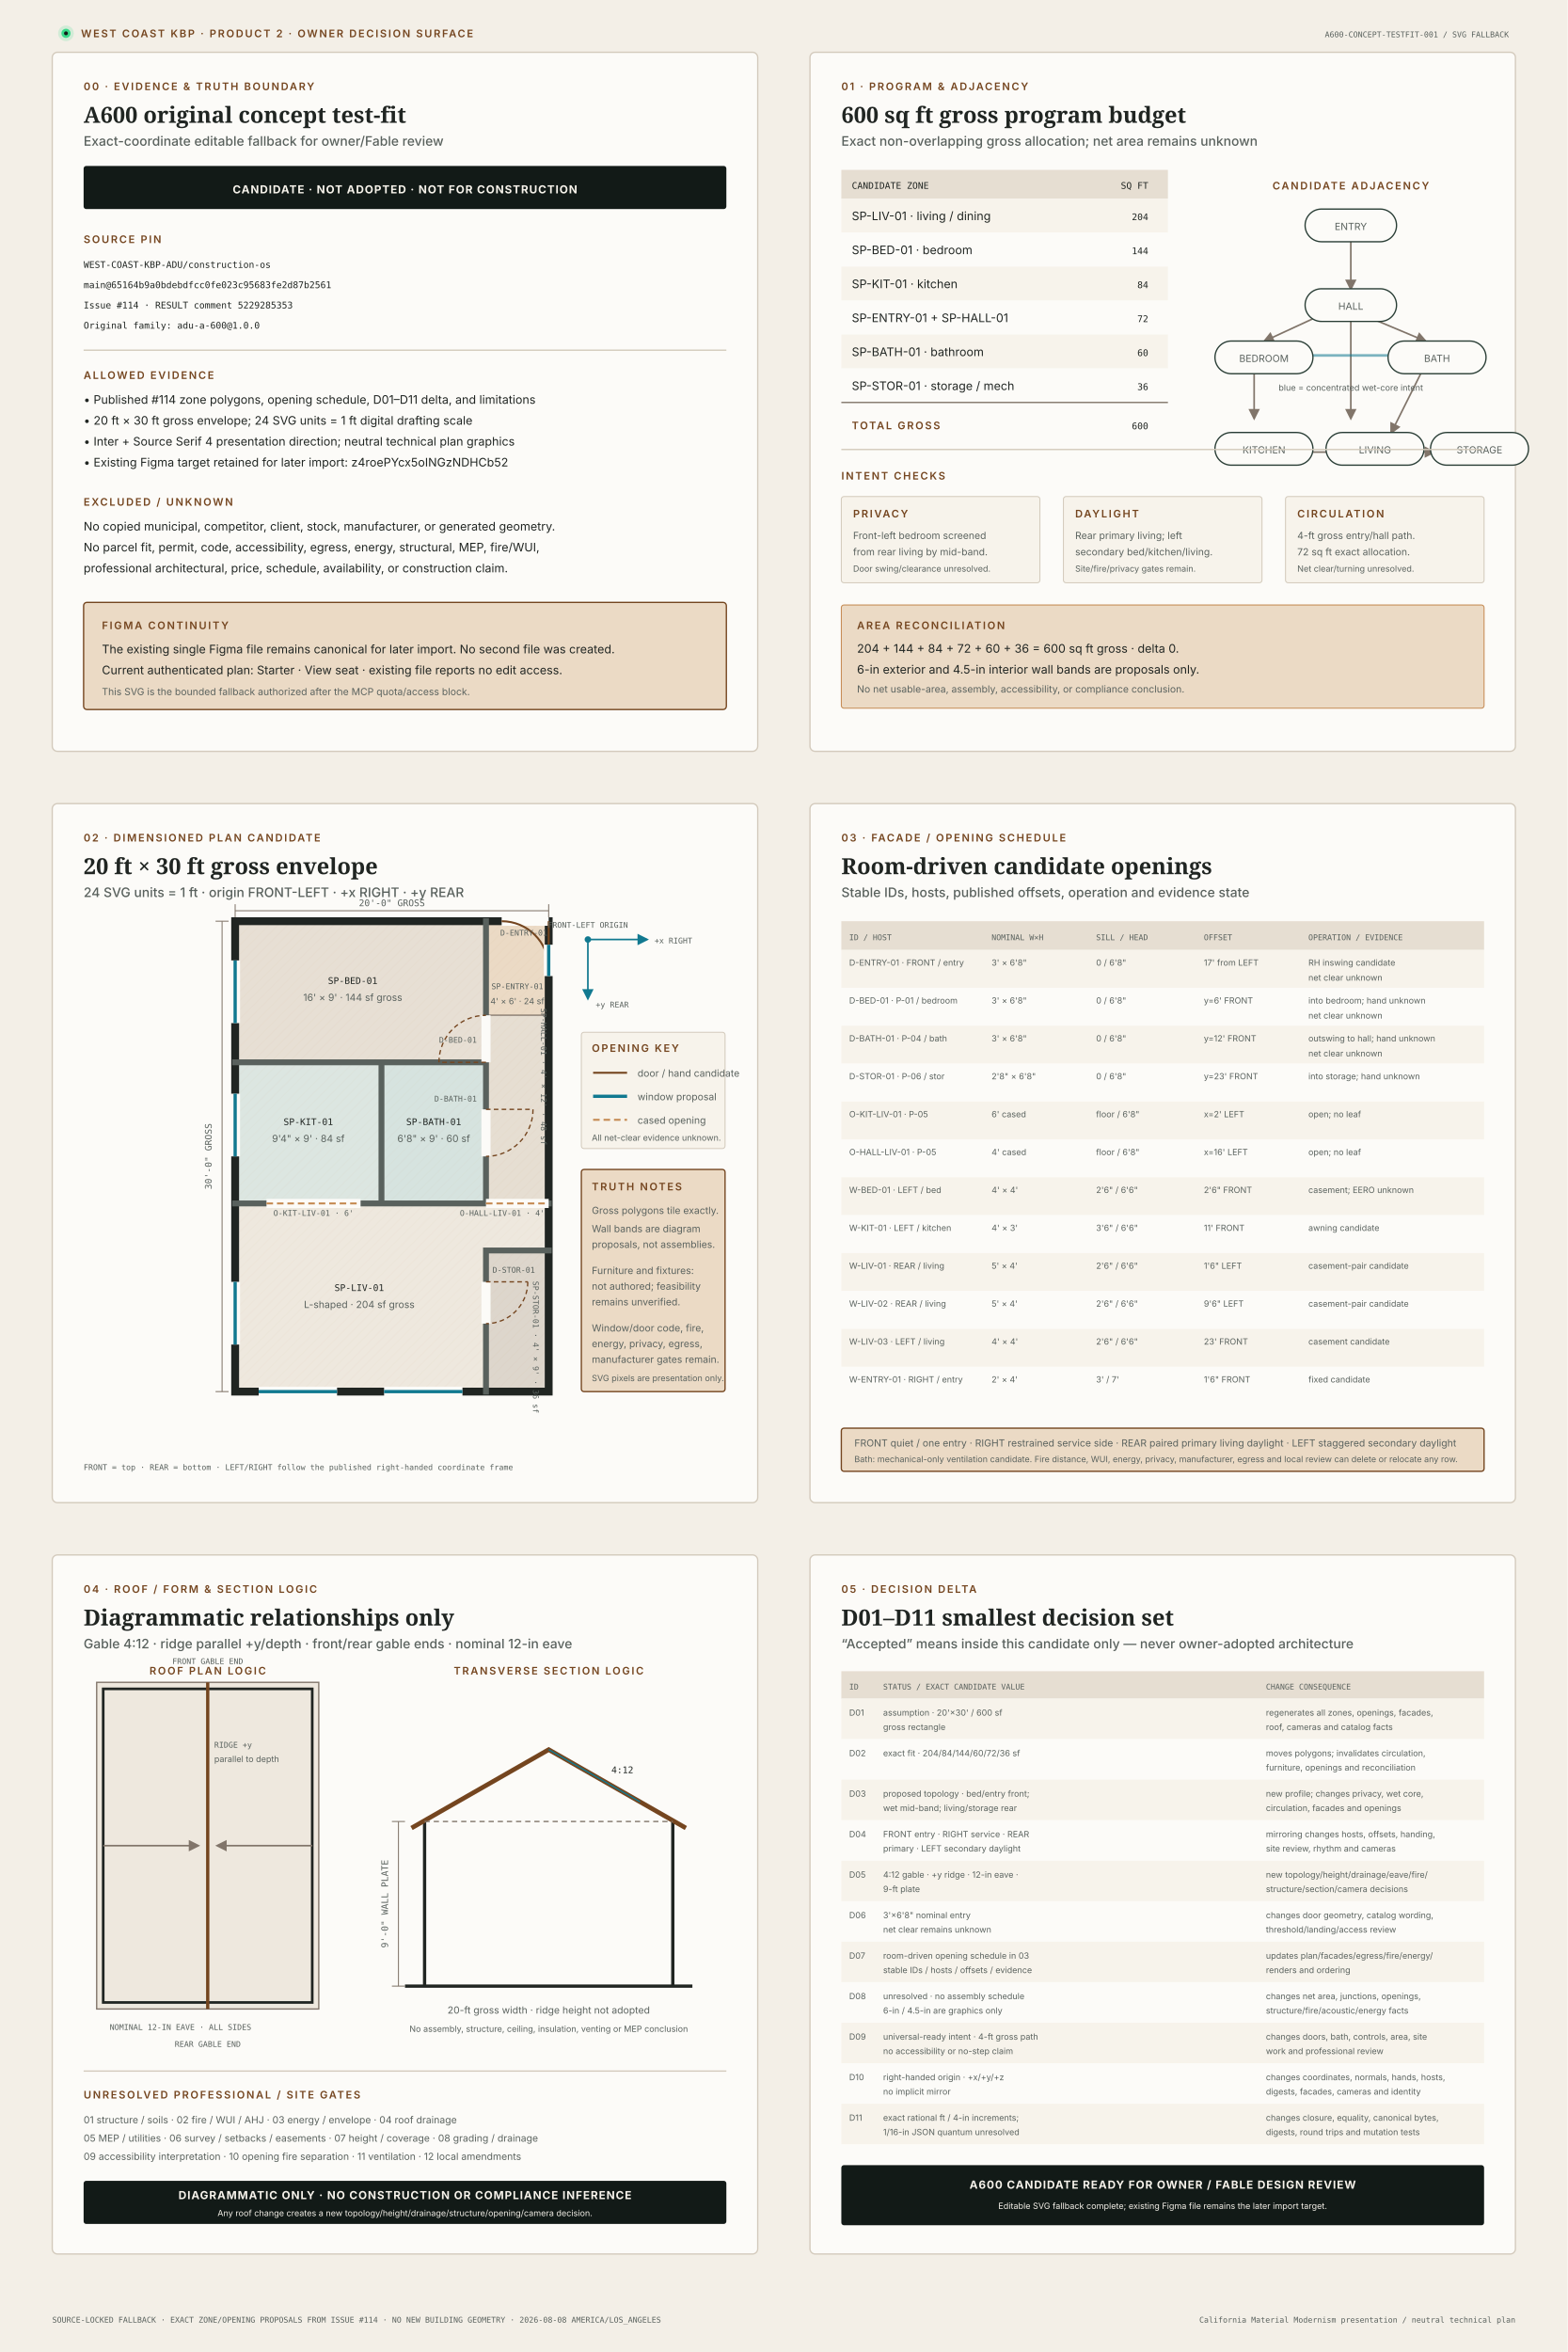
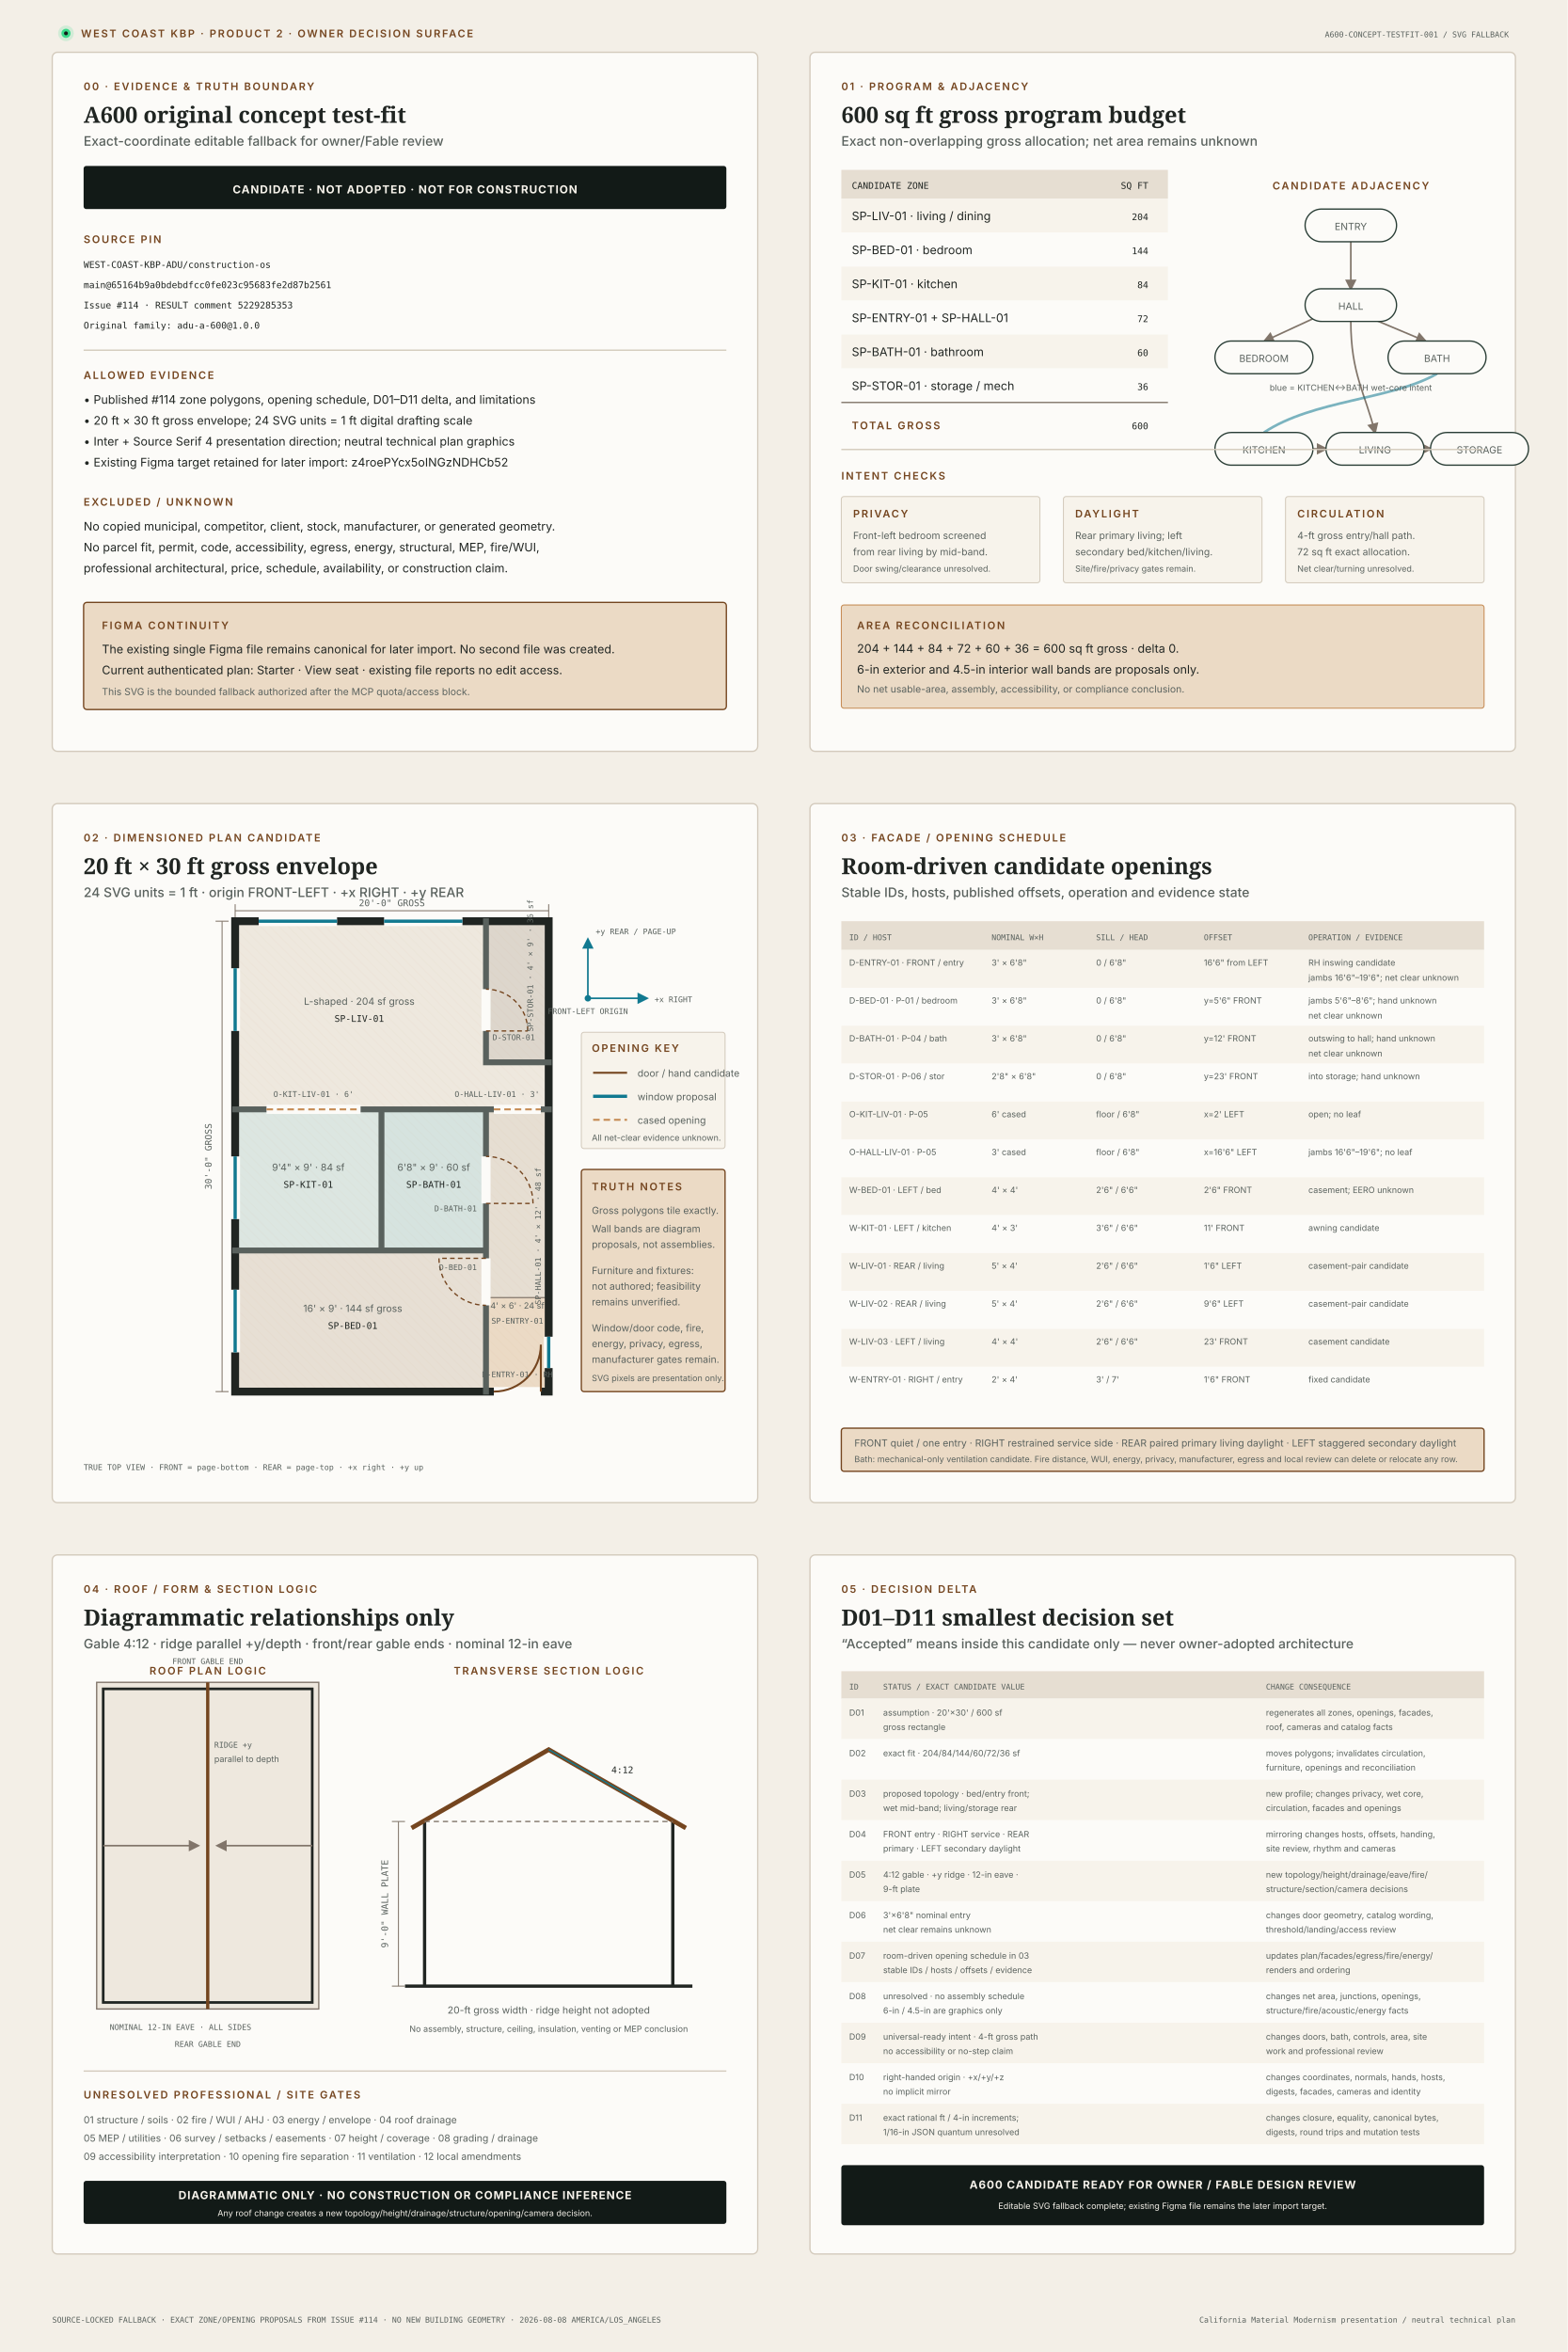
<svg xmlns="http://www.w3.org/2000/svg" width="2400" height="3600" viewBox="0 0 2400 3600" role="img" aria-labelledby="artifact-title artifact-desc">
  <defs>
    <style>
      .canvas { fill:#F3EFE7; }
      .panel { fill:#FCFBF8; stroke:#D3CABC; stroke-width:2; }
      .eyebrow { font:600 16px Inter,Arial,sans-serif; letter-spacing:2.4px; fill:#74451F; }
      .title { font:600 34px "Source Serif 4",Georgia,serif; fill:#202522; }
      .subtitle { font:500 20px Inter,Arial,sans-serif; fill:#59615D; }
      .body { font:400 18px Inter,Arial,sans-serif; fill:#202522; }
      .small { font:400 15px Inter,Arial,sans-serif; fill:#59615D; }
      .tiny { font:400 13px Inter,Arial,sans-serif; fill:#59615D; }
      .mono { font:500 14px "Roboto Mono",ui-monospace,monospace; fill:#202522; }
      .mono-small { font:500 12px "Roboto Mono",ui-monospace,monospace; fill:#59615D; }
      .inverse { fill:#F7F3EB; }
      .rule { stroke:#D3CABC; stroke-width:2; }
      .rule-strong { stroke:#81756A; stroke-width:2; }
      .bronze { fill:#C58A52; }
      .forest { fill:#2A3E36; }
      .forest-deep { fill:#121A17; }
      .signal { fill:#39D98A; }
      .truth { fill:#121A17; }
      .truth-text { font:700 17px Inter,Arial,sans-serif; letter-spacing:1.3px; fill:#F7F3EB; }
      .tag { fill:#EBDAC5; stroke:#C58A52; stroke-width:1.5; }
      .tag-text { font:600 14px Inter,Arial,sans-serif; fill:#74451F; }
      .table-head { fill:#E6DED2; }
      .table-alt { fill:#F7F3EB; }
      .zone-bed { fill:#E7DFD4; }
      .zone-entry { fill:#EBDAC5; }
      .zone-hall { fill:#E6DED2; }
      .zone-kit { fill:#DCE6E1; }
      .zone-bath { fill:#D6E3DF; }
      .zone-liv { fill:#EEE8DE; }
      .zone-stor { fill:#DDD6CC; }
      .zone-line { stroke:#81756A; stroke-width:1.5; }
      .wall-ext { fill:none; stroke:#202522; stroke-width:12; stroke-linejoin:miter; }
      .wall-int { fill:none; stroke:#59615D; stroke-width:9; stroke-linecap:square; }
      .opening-cut { stroke:#FCFBF8; stroke-width:14; }
      .door { stroke:#74451F; stroke-width:3; fill:none; }
      .door-unknown { stroke:#74451F; stroke-width:2; stroke-dasharray:7 5; fill:none; }
      .window-cut { stroke:#FCFBF8; stroke-width:15; }
      .window { stroke:#117990; stroke-width:5; }
      .dim { stroke:#81756A; stroke-width:1.5; fill:none; }
      .dim-text { font:500 14px "Roboto Mono",ui-monospace,monospace; fill:#59615D; }
      .axis { stroke:#117990; stroke-width:2.5; marker-end:url(#arrow-cyan); }
      .graph-node { fill:#FCFBF8; stroke:#2A3E36; stroke-width:2; }
      .graph-edge { stroke:#81756A; stroke-width:2.5; fill:none; marker-end:url(#arrow); }
      .graph-wet { stroke:#117990; stroke-width:4; fill:none; }
      .note-box { fill:#F7F3EB; stroke:#D3CABC; stroke-width:1.5; }
      .warning-box { fill:#EBDAC5; stroke:#74451F; stroke-width:2; }
    </style>
    <marker id="arrow" viewBox="0 0 10 10" refX="8" refY="5" markerWidth="7" markerHeight="7" orient="auto-start-reverse">
      <path d="M 0 0 L 10 5 L 0 10 z" fill="#81756A" />
    </marker>
    <marker id="arrow-cyan" viewBox="0 0 10 10" refX="8" refY="5" markerWidth="7" markerHeight="7" orient="auto-start-reverse">
      <path d="M 0 0 L 10 5 L 0 10 z" fill="#117990" />
    </marker>
    <pattern id="candidate-hatch" width="10" height="10" patternUnits="userSpaceOnUse" patternTransform="rotate(45)">
      <line x1="0" y1="0" x2="0" y2="10" stroke="#C58A52" stroke-width="2" opacity="0.18" />
    </pattern>
  </defs>
  <rect class="canvas" width="2400" height="3600" />
  <g id="brand-signal" transform="translate(88 38)">
    <circle cx="13" cy="13" r="12" fill="#39D98A" opacity="0.18" />
    <circle cx="13" cy="13" r="7" class="signal" />
    <circle cx="13" cy="13" r="3" fill="#121A17" />
  </g>
  <text x="124" y="57" class="eyebrow">WEST COAST KBP · PRODUCT 2 · OWNER DECISION SURFACE</text>
  <text x="2310" y="57" text-anchor="end" class="mono-small">A600-CONCEPT-TESTFIT-001 / SVG FALLBACK</text>
  <g id="frame-00-evidence" transform="translate(80 80)" data-frame="00 — Evidence &amp; truth boundary">
    <rect class="panel" width="1080" height="1070" rx="8" />
    <text x="48" y="58" class="eyebrow">00 · EVIDENCE &amp; TRUTH BOUNDARY</text>
    <text x="48" y="108" class="title">A600 original concept test-fit</text>
    <text x="48" y="143" class="subtitle">Exact-coordinate editable fallback for owner/Fable review</text>
    <rect x="48" y="174" width="984" height="66" rx="4" class="truth" />
    <text x="540" y="216" text-anchor="middle" class="truth-text">CANDIDATE · NOT ADOPTED · NOT FOR CONSTRUCTION</text>
    <text x="48" y="292" class="eyebrow">SOURCE PIN</text>
    <text x="48" y="330" class="mono">WEST-COAST-KBP-ADU/construction-os</text>
    <text x="48" y="361" class="mono">main@65164b9a0bdebdfcc0fe023c95683fe2d87b2561</text>
    <text x="48" y="392" class="mono">Issue #114 · RESULT comment 5229285353</text>
    <text x="48" y="423" class="mono">Original family: adu-a-600@1.0.0</text>
    <line x1="48" y1="456" x2="1032" y2="456" class="rule" />
    <text x="48" y="500" class="eyebrow">ALLOWED EVIDENCE</text>
    <text x="48" y="538" class="body">• Published #114 zone polygons, opening schedule, D01–D11 delta, and limitations</text>
    <text x="48" y="570" class="body">• 20 ft × 30 ft gross envelope; 24 SVG units = 1 ft digital drafting scale</text>
    <text x="48" y="602" class="body">• Inter + Source Serif 4 presentation direction; neutral technical plan graphics</text>
    <text x="48" y="634" class="body">• Existing Figma target retained for later import: z4roePYcx5oINGzNDHCb52</text>
    <text x="48" y="694" class="eyebrow">EXCLUDED / UNKNOWN</text>
    <text x="48" y="732" class="body">No copied municipal, competitor, client, stock, manufacturer, or generated geometry.</text>
    <text x="48" y="764" class="body">No parcel fit, permit, code, accessibility, egress, energy, structural, MEP, fire/WUI,</text>
    <text x="48" y="796" class="body">professional architectural, price, schedule, availability, or construction claim.</text>
    <rect x="48" y="842" width="984" height="164" rx="5" class="warning-box" />
    <text x="76" y="883" class="eyebrow">FIGMA CONTINUITY</text>
    <text x="76" y="920" class="body">The existing single Figma file remains canonical for later import. No second file was created.</text>
    <text x="76" y="952" class="body">Current authenticated plan: Starter · View seat · existing file reports no edit access.</text>
    <text x="76" y="984" class="small">This SVG is the bounded fallback authorized after the MCP quota/access block.</text>
  </g>
  <g id="frame-01-program" transform="translate(1240 80)" data-frame="01 — Program &amp; adjacency">
    <rect class="panel" width="1080" height="1070" rx="8" />
    <text x="48" y="58" class="eyebrow">01 · PROGRAM &amp; ADJACENCY</text>
    <text x="48" y="108" class="title">600 sq ft gross program budget</text>
    <text x="48" y="143" class="subtitle">Exact non-overlapping gross allocation; net area remains unknown</text>
    <g transform="translate(48 180)">
      <rect width="500" height="44" class="table-head" />
      <text x="16" y="29" class="mono">CANDIDATE ZONE</text>
      <text x="470" y="29" text-anchor="end" class="mono">SQ FT</text>
      <g transform="translate(0 44)">
        <rect width="500" height="52" class="table-alt" />
        <text x="16" y="33" class="body">SP-LIV-01 · living / dining</text>
        <text x="470" y="33" text-anchor="end" class="mono">204</text>
        <rect y="52" width="500" height="52" fill="#FCFBF8" />
        <text x="16" y="85" class="body">SP-BED-01 · bedroom</text>
        <text x="470" y="85" text-anchor="end" class="mono">144</text>
        <rect y="104" width="500" height="52" class="table-alt" />
        <text x="16" y="137" class="body">SP-KIT-01 · kitchen</text>
        <text x="470" y="137" text-anchor="end" class="mono">84</text>
        <rect y="156" width="500" height="52" fill="#FCFBF8" />
        <text x="16" y="189" class="body">SP-ENTRY-01 + SP-HALL-01</text>
        <text x="470" y="189" text-anchor="end" class="mono">72</text>
        <rect y="208" width="500" height="52" class="table-alt" />
        <text x="16" y="241" class="body">SP-BATH-01 · bathroom</text>
        <text x="470" y="241" text-anchor="end" class="mono">60</text>
        <rect y="260" width="500" height="52" fill="#FCFBF8" />
        <text x="16" y="293" class="body">SP-STOR-01 · storage / mech</text>
        <text x="470" y="293" text-anchor="end" class="mono">36</text>
        <line x1="0" y1="312" x2="500" y2="312" class="rule-strong" />
        <text x="16" y="353" class="eyebrow">TOTAL GROSS</text>
        <text x="470" y="353" text-anchor="end" class="mono">600</text>
      </g>
    </g>
-     <g id="adjacency-graph" transform="translate(600 192)" data-evidence="derived only from published candidate polygons and openings">
-       <path d="M228 98 L228 170" class="graph-edge" />
-       <path d="M200 202 L96 250" class="graph-edge" />
-       <path d="M242 208 L342 250" class="graph-edge" />
-       <path d="M80 286 L80 368" class="graph-edge" />
-       <path d="M228 214 L228 368" class="graph-edge" />
-       <path d="M342 286 L290 390" class="graph-edge" />
-       <path d="M110 420 L228 420" class="graph-edge" />
-       <path d="M272 420 L355 420" class="graph-edge" />
-       <path d="M112 272 L310 272" class="graph-wet" opacity="0.55" />
+     <g id="adjacency-graph" transform="translate(600 192)" data-evidence="derived only from published candidate openings">
+       <path id="edge-entry-hall" data-opening-derived-edge="ENTRY–HALL" d="M228 98 L228 170" class="graph-edge" />
+       <path id="edge-hall-bedroom" data-opening-derived-edge="HALL–BEDROOM" d="M200 202 L96 250" class="graph-edge" />
+       <path id="edge-hall-bath" data-opening-derived-edge="HALL–BATH" d="M242 208 L342 250" class="graph-edge" />
+       <path id="edge-hall-living" data-opening-derived-edge="HALL–LIVING" d="M228 220 C228 300 250 330 265 390" class="graph-edge" />
+       <path id="edge-kitchen-living" data-opening-derived-edge="KITCHEN–LIVING" d="M170 415 L190 415" class="graph-edge" />
+       <path id="edge-living-storage" data-opening-derived-edge="LIVING–STORAGE" d="M340 415 L350 415" class="graph-edge" />
+       <path data-intent-edge="KITCHEN↔BATH" d="M95 390 C170 340 290 340 360 300" class="graph-wet" opacity="0.55" />
      <rect x="158" y="48" width="140" height="50" rx="25" class="graph-node" />
      <text x="228" y="80" text-anchor="middle" class="small">ENTRY</text>
      <rect x="158" y="170" width="140" height="50" rx="25" class="graph-node" />
      <text x="228" y="202" text-anchor="middle" class="small">HALL</text>
      <rect x="20" y="250" width="150" height="50" rx="25" class="graph-node" />
      <text x="95" y="282" text-anchor="middle" class="small">BEDROOM</text>
      <rect x="285" y="250" width="150" height="50" rx="25" class="graph-node" />
      <text x="360" y="282" text-anchor="middle" class="small">BATH</text>
      <rect x="20" y="390" width="150" height="50" rx="25" class="graph-node" />
      <text x="95" y="422" text-anchor="middle" class="small">KITCHEN</text>
      <rect x="190" y="390" width="150" height="50" rx="25" class="graph-node" />
      <text x="265" y="422" text-anchor="middle" class="small">LIVING</text>
      <rect x="350" y="390" width="150" height="50" rx="25" class="graph-node" />
      <text x="425" y="422" text-anchor="middle" class="small">STORAGE</text>
      <text x="228" y="18" text-anchor="middle" class="eyebrow">CANDIDATE ADJACENCY</text>
-       <text x="228" y="326" text-anchor="middle" class="tiny">blue = concentrated wet-core intent</text>
+       <text x="228" y="326" text-anchor="middle" class="tiny">blue = KITCHEN↔BATH wet-core intent</text>
    </g>
    <line x1="48" y1="608" x2="1032" y2="608" class="rule" />
    <text x="48" y="654" class="eyebrow">INTENT CHECKS</text>
    <g transform="translate(48 680)">
      <rect width="304" height="132" rx="4" class="note-box" />
      <text x="18" y="32" class="eyebrow">PRIVACY</text>
      <text x="18" y="65" class="small">Front-left bedroom screened</text>
      <text x="18" y="90" class="small">from rear living by mid-band.</text>
      <text x="18" y="115" class="tiny">Door swing/clearance unresolved.</text>
      <rect x="340" width="304" height="132" rx="4" class="note-box" />
      <text x="358" y="32" class="eyebrow">DAYLIGHT</text>
      <text x="358" y="65" class="small">Rear primary living; left</text>
      <text x="358" y="90" class="small">secondary bed/kitchen/living.</text>
      <text x="358" y="115" class="tiny">Site/fire/privacy gates remain.</text>
      <rect x="680" width="304" height="132" rx="4" class="note-box" />
      <text x="698" y="32" class="eyebrow">CIRCULATION</text>
      <text x="698" y="65" class="small">4-ft gross entry/hall path.</text>
      <text x="698" y="90" class="small">72 sq ft exact allocation.</text>
      <text x="698" y="115" class="tiny">Net clear/turning unresolved.</text>
    </g>
    <rect x="48" y="846" width="984" height="158" rx="4" class="tag" />
    <text x="72" y="883" class="eyebrow">AREA RECONCILIATION</text>
    <text x="72" y="919" class="body">204 + 144 + 84 + 72 + 60 + 36 = 600 sq ft gross · delta 0.</text>
    <text x="72" y="951" class="body">6-in exterior and 4.5-in interior wall bands are proposals only.</text>
    <text x="72" y="980" class="small">No net usable-area, assembly, accessibility, or compliance conclusion.</text>
  </g>
  <g id="frame-02-plan" transform="translate(80 1230)" data-frame="02 — Dimensioned plan candidate">
    <rect class="panel" width="1080" height="1070" rx="8" />
    <text x="48" y="58" class="eyebrow">02 · DIMENSIONED PLAN CANDIDATE</text>
    <text x="48" y="108" class="title">20 ft × 30 ft gross envelope</text>
    <text x="48" y="143" class="subtitle">24 SVG units = 1 ft · origin FRONT-LEFT · +x RIGHT · +y REAR</text>
-     <g id="plan-scale-24" transform="translate(280 180)" data-scale-svg-units-per-foot="24">
-       <polygon id="SP-BED-01" data-candidate-id="SP-BED-01" data-points-ft="0,0 16,0 16,9 0,9" data-area-sqft="144" points="0,0 384,0 384,216 0,216" class="zone-bed zone-line" />
-       <polygon id="SP-ENTRY-01" data-candidate-id="SP-ENTRY-01" data-points-ft="16,0 20,0 20,6 16,6" data-area-sqft="24" points="384,0 480,0 480,144 384,144" class="zone-entry zone-line" />
-       <polygon id="SP-HALL-01" data-candidate-id="SP-HALL-01" data-points-ft="16,6 20,6 20,18 16,18" data-area-sqft="48" points="384,144 480,144 480,432 384,432" class="zone-hall zone-line" />
-       <polygon id="SP-KIT-01" data-candidate-id="SP-KIT-01" data-points-ft="0,9 9.333333333333,9 9.333333333333,18 0,18" data-area-sqft="84" points="0,216 224,216 224,432 0,432" class="zone-kit zone-line" />
-       <polygon id="SP-BATH-01" data-candidate-id="SP-BATH-01" data-points-ft="9.333333333333,9 16,9 16,18 9.333333333333,18" data-area-sqft="60" points="224,216 384,216 384,432 224,432" class="zone-bath zone-line" />
-       <polygon id="SP-LIV-01" data-candidate-id="SP-LIV-01" data-points-ft="0,18 20,18 20,21 16,21 16,30 0,30" data-area-sqft="204" points="0,432 480,432 480,504 384,504 384,720 0,720" class="zone-liv zone-line" />
-       <polygon id="SP-STOR-01" data-candidate-id="SP-STOR-01" data-points-ft="16,21 20,21 20,30 16,30" data-area-sqft="36" points="384,504 480,504 480,720 384,720" class="zone-stor zone-line" />
-       <rect width="480" height="720" fill="url(#candidate-hatch)" opacity="0.28" />
-       <rect width="480" height="720" class="wall-ext" />
-       <path d="M384 0 V432 M0 216 H384 M224 216 V432 M0 432 H480 M384 504 H480 M384 504 V720" class="wall-int" />
-       <line id="D-ENTRY-01" data-opening-id="D-ENTRY-01" data-host="FRONT" data-offset-ft="17" data-width-ft="3" x1="408" y1="0" x2="480" y2="0" class="opening-cut" />
-       <path d="M480 0 V72 M480 72 A72 72 0 0 0 408 0" class="door" />
-       <line id="D-BED-01" data-opening-id="D-BED-01" data-host="P-01" data-offset-ft="6" data-width-ft="3" x1="384" y1="144" x2="384" y2="216" class="opening-cut" />
-       <path d="M384 216 H312 M312 216 A72 72 0 0 1 384 144" class="door-unknown" />
-       <line id="D-BATH-01" data-opening-id="D-BATH-01" data-host="P-04" data-offset-ft="12" data-width-ft="3" x1="384" y1="288" x2="384" y2="360" class="opening-cut" />
-       <path d="M384 288 H456 M456 288 A72 72 0 0 1 384 360" class="door-unknown" />
-       <line id="D-STOR-01" data-opening-id="D-STOR-01" data-host="P-06" data-offset-ft="23" data-width-ft="2.666666666667" x1="384" y1="552" x2="384" y2="616" class="opening-cut" />
-       <path d="M384 552 H448 M448 552 A64 64 0 0 1 384 616" class="door-unknown" />
-       <line id="O-KIT-LIV-01" data-opening-id="O-KIT-LIV-01" data-host="P-05" data-offset-ft="2" data-width-ft="6" x1="48" y1="432" x2="192" y2="432" class="opening-cut" />
-       <line x1="48" y1="432" x2="192" y2="432" stroke="#C58A52" stroke-width="3" stroke-dasharray="10 6" />
-       <line id="O-HALL-LIV-01" data-opening-id="O-HALL-LIV-01" data-host="P-05" data-offset-ft="16" data-width-ft="4" x1="384" y1="432" x2="480" y2="432" class="opening-cut" />
-       <line x1="384" y1="432" x2="480" y2="432" stroke="#C58A52" stroke-width="3" stroke-dasharray="10 6" />
-       <line id="W-BED-01" data-opening-id="W-BED-01" data-host="LEFT" data-offset-ft="2.5" data-width-ft="4" x1="0" y1="60" x2="0" y2="156" class="window-cut" />
-       <line x1="0" y1="60" x2="0" y2="156" class="window" />
-       <line id="W-KIT-01" data-opening-id="W-KIT-01" data-host="LEFT" data-offset-ft="11" data-width-ft="4" x1="0" y1="264" x2="0" y2="360" class="window-cut" />
-       <line x1="0" y1="264" x2="0" y2="360" class="window" />
-       <line id="W-LIV-03" data-opening-id="W-LIV-03" data-host="LEFT" data-offset-ft="23" data-width-ft="4" x1="0" y1="552" x2="0" y2="648" class="window-cut" />
-       <line x1="0" y1="552" x2="0" y2="648" class="window" />
-       <line id="W-LIV-01" data-opening-id="W-LIV-01" data-host="REAR" data-offset-ft="1.5" data-width-ft="5" x1="36" y1="720" x2="156" y2="720" class="window-cut" />
-       <line x1="36" y1="720" x2="156" y2="720" class="window" />
-       <line id="W-LIV-02" data-opening-id="W-LIV-02" data-host="REAR" data-offset-ft="9.5" data-width-ft="5" x1="228" y1="720" x2="348" y2="720" class="window-cut" />
-       <line x1="228" y1="720" x2="348" y2="720" class="window" />
-       <line id="W-ENTRY-01" data-opening-id="W-ENTRY-01" data-host="RIGHT" data-offset-ft="1.5" data-width-ft="2" x1="480" y1="36" x2="480" y2="84" class="window-cut" />
-       <line x1="480" y1="36" x2="480" y2="84" class="window" />
-       <text x="180" y="96" text-anchor="middle" class="mono">SP-BED-01</text>
-       <text x="180" y="122" text-anchor="middle" class="small">16' × 9' · 144 sf gross</text>
-       <text x="432" y="104" text-anchor="middle" class="mono-small">SP-ENTRY-01</text>
-       <text x="432" y="127" text-anchor="middle" class="tiny">4' × 6' · 24 sf</text>
-       <text x="468" y="238" text-anchor="middle" class="mono-small" transform="rotate(90 468 238)">SP-HALL-01 · 4' × 12' · 48 sf</text>
-       <text x="112" y="312" text-anchor="middle" class="mono">SP-KIT-01</text>
-       <text x="112" y="338" text-anchor="middle" class="small">9'4" × 9' · 84 sf</text>
-       <text x="304" y="312" text-anchor="middle" class="mono">SP-BATH-01</text>
-       <text x="304" y="338" text-anchor="middle" class="small">6'8" × 9' · 60 sf</text>
-       <text x="190" y="566" text-anchor="middle" class="mono">SP-LIV-01</text>
-       <text x="190" y="592" text-anchor="middle" class="small">L-shaped · 204 sf gross</text>
-       <text x="456" y="652" text-anchor="middle" class="mono-small" transform="rotate(90 456 652)">SP-STOR-01 · 4' × 9' · 36 sf</text>
-       <text x="442" y="22" text-anchor="middle" class="mono-small">D-ENTRY-01</text>
-       <text x="370" y="186" text-anchor="end" class="mono-small">D-BED-01</text>
-       <text x="370" y="276" text-anchor="end" class="mono-small">D-BATH-01</text>
-       <text x="394" y="538" text-anchor="start" class="mono-small">D-STOR-01</text>
-       <text x="120" y="451" text-anchor="middle" class="mono-small">O-KIT-LIV-01 · 6'</text>
-       <text x="474" y="451" text-anchor="end" class="mono-small">O-HALL-LIV-01 · 4'</text>
+     <g id="plan-scale-24" transform="translate(280 180)" data-svg-units-per-inch="2" data-q16-per-inch="16">
+       <g id="model-geometry" transform="translate(0 720) scale(1 -1)" data-projection="true-top-view">
+         <polygon id="SP-BED-01" data-candidate-id="SP-BED-01" data-points-q16="0,0 3072,0 3072,1728 0,1728" data-area-sqft="144" points="0,0 384,0 384,216 0,216" class="zone-bed zone-line" />
+         <polygon id="SP-ENTRY-01" data-candidate-id="SP-ENTRY-01" data-points-q16="3072,0 3840,0 3840,1152 3072,1152" data-area-sqft="24" points="384,0 480,0 480,144 384,144" class="zone-entry zone-line" />
+         <polygon id="SP-HALL-01" data-candidate-id="SP-HALL-01" data-points-q16="3072,1152 3840,1152 3840,3456 3072,3456" data-area-sqft="48" points="384,144 480,144 480,432 384,432" class="zone-hall zone-line" />
+         <polygon id="SP-KIT-01" data-candidate-id="SP-KIT-01" data-points-q16="0,1728 1792,1728 1792,3456 0,3456" data-area-sqft="84" points="0,216 224,216 224,432 0,432" class="zone-kit zone-line" />
+         <polygon id="SP-BATH-01" data-candidate-id="SP-BATH-01" data-points-q16="1792,1728 3072,1728 3072,3456 1792,3456" data-area-sqft="60" points="224,216 384,216 384,432 224,432" class="zone-bath zone-line" />
+         <polygon id="SP-LIV-01" data-candidate-id="SP-LIV-01" data-points-q16="0,3456 3840,3456 3840,4032 3072,4032 3072,5760 0,5760" data-area-sqft="204" points="0,432 480,432 480,504 384,504 384,720 0,720" class="zone-liv zone-line" />
+         <polygon id="SP-STOR-01" data-candidate-id="SP-STOR-01" data-points-q16="3072,4032 3840,4032 3840,5760 3072,5760" data-area-sqft="36" points="384,504 480,504 480,720 384,720" class="zone-stor zone-line" />
+         <rect width="480" height="720" fill="url(#candidate-hatch)" opacity="0.28" />
+         <rect width="480" height="720" class="wall-ext" />
+         <path d="M384 0 V432 M0 216 H384 M224 216 V432 M0 432 H480 M384 504 H480 M384 504 V720" class="wall-int" />
+         <line id="D-ENTRY-01" data-opening-id="D-ENTRY-01" data-host="FRONT" data-offset-in="198" data-width-in="36" data-hand="RH" data-operation="inswing" x1="396" y1="0" x2="468" y2="0" class="opening-cut" />
+         <path d="M468 0 V72 M468 72 A72 72 0 0 0 396 0" class="door" />
+         <line id="D-BED-01" data-opening-id="D-BED-01" data-host="P-01" data-offset-in="66" data-width-in="36" x1="384" y1="132" x2="384" y2="204" class="opening-cut" />
+         <path d="M384 204 H312 M312 204 A72 72 0 0 1 384 132" class="door-unknown" />
+         <line id="D-BATH-01" data-opening-id="D-BATH-01" data-host="P-04" data-offset-in="144" data-width-in="36" x1="384" y1="288" x2="384" y2="360" class="opening-cut" />
+         <path d="M384 288 H456 M456 288 A72 72 0 0 1 384 360" class="door-unknown" />
+         <line id="D-STOR-01" data-opening-id="D-STOR-01" data-host="P-06" data-offset-in="276" data-width-in="32" x1="384" y1="552" x2="384" y2="616" class="opening-cut" />
+         <path d="M384 552 H448 M448 552 A64 64 0 0 1 384 616" class="door-unknown" />
+         <line id="O-KIT-LIV-01" data-opening-id="O-KIT-LIV-01" data-host="P-05" data-offset-in="24" data-width-in="72" x1="48" y1="432" x2="192" y2="432" class="opening-cut" />
+         <line x1="48" y1="432" x2="192" y2="432" stroke="#C58A52" stroke-width="3" stroke-dasharray="10 6" />
+         <line id="O-HALL-LIV-01" data-opening-id="O-HALL-LIV-01" data-host="P-05" data-offset-in="198" data-width-in="36" x1="396" y1="432" x2="468" y2="432" class="opening-cut" />
+         <line x1="396" y1="432" x2="468" y2="432" stroke="#C58A52" stroke-width="3" stroke-dasharray="10 6" />
+         <line id="W-BED-01" data-opening-id="W-BED-01" data-host="LEFT" data-offset-in="30" data-width-in="48" x1="0" y1="60" x2="0" y2="156" class="window-cut" />
+         <line x1="0" y1="60" x2="0" y2="156" class="window" />
+         <line id="W-KIT-01" data-opening-id="W-KIT-01" data-host="LEFT" data-offset-in="132" data-width-in="48" x1="0" y1="264" x2="0" y2="360" class="window-cut" />
+         <line x1="0" y1="264" x2="0" y2="360" class="window" />
+         <line id="W-LIV-03" data-opening-id="W-LIV-03" data-host="LEFT" data-offset-in="276" data-width-in="48" x1="0" y1="552" x2="0" y2="648" class="window-cut" />
+         <line x1="0" y1="552" x2="0" y2="648" class="window" />
+         <line id="W-LIV-01" data-opening-id="W-LIV-01" data-host="REAR" data-offset-in="18" data-width-in="60" x1="36" y1="720" x2="156" y2="720" class="window-cut" />
+         <line x1="36" y1="720" x2="156" y2="720" class="window" />
+         <line id="W-LIV-02" data-opening-id="W-LIV-02" data-host="REAR" data-offset-in="114" data-width-in="60" x1="228" y1="720" x2="348" y2="720" class="window-cut" />
+         <line x1="228" y1="720" x2="348" y2="720" class="window" />
+         <line id="W-ENTRY-01" data-opening-id="W-ENTRY-01" data-host="RIGHT" data-offset-in="18" data-width-in="24" x1="480" y1="36" x2="480" y2="84" class="window-cut" />
+         <line x1="480" y1="36" x2="480" y2="84" class="window" />
+       </g>
+       <text x="180" y="624" text-anchor="middle" class="mono">SP-BED-01</text>
+       <text x="180" y="598" text-anchor="middle" class="small">16' × 9' · 144 sf gross</text>
+       <text x="432" y="616" text-anchor="middle" class="mono-small">SP-ENTRY-01</text>
+       <text x="432" y="593" text-anchor="middle" class="tiny">4' × 6' · 24 sf</text>
+       <text x="468" y="482" text-anchor="middle" class="mono-small" transform="rotate(-90 468 482)">SP-HALL-01 · 4' × 12' · 48 sf</text>
+       <text x="112" y="408" text-anchor="middle" class="mono">SP-KIT-01</text>
+       <text x="112" y="382" text-anchor="middle" class="small">9'4" × 9' · 84 sf</text>
+       <text x="304" y="408" text-anchor="middle" class="mono">SP-BATH-01</text>
+       <text x="304" y="382" text-anchor="middle" class="small">6'8" × 9' · 60 sf</text>
+       <text x="190" y="154" text-anchor="middle" class="mono">SP-LIV-01</text>
+       <text x="190" y="128" text-anchor="middle" class="small">L-shaped · 204 sf gross</text>
+       <text x="456" y="68" text-anchor="middle" class="mono-small" transform="rotate(-90 456 68)">SP-STOR-01 · 4' × 9' · 36 sf</text>
+       <text x="432" y="698" text-anchor="middle" class="mono-small">D-ENTRY-01 · RH</text>
+       <text x="370" y="534" text-anchor="end" class="mono-small">D-BED-01</text>
+       <text x="370" y="444" text-anchor="end" class="mono-small">D-BATH-01</text>
+       <text x="394" y="182" text-anchor="start" class="mono-small">D-STOR-01</text>
+       <text x="120" y="269" text-anchor="middle" class="mono-small">O-KIT-LIV-01 · 6'</text>
+       <text x="466" y="269" text-anchor="end" class="mono-small">O-HALL-LIV-01 · 3'</text>
    </g>
    <g>
      <line x1="280" y1="164" x2="760" y2="164" class="dim" />
      <line x1="280" y1="154" x2="280" y2="174" class="dim" />
      <line x1="760" y1="154" x2="760" y2="174" class="dim" />
      <text x="520" y="157" text-anchor="middle" class="dim-text">20'-0" GROSS</text>
      <line x1="260" y1="180" x2="260" y2="900" class="dim" />
      <line x1="250" y1="180" x2="270" y2="180" class="dim" />
      <line x1="250" y1="900" x2="270" y2="900" class="dim" />
      <text x="244" y="540" text-anchor="middle" class="dim-text" transform="rotate(-90 244 540)">30'-0" GROSS</text>
    </g>
-     <g transform="translate(820 208)">
+     <g transform="translate(820 298)">
      <circle cx="0" cy="0" r="5" fill="#117990" />
      <line x1="0" y1="0" x2="90" y2="0" class="axis" />
-       <line x1="0" y1="0" x2="0" y2="90" class="axis" />
+       <line x1="0" y1="0" x2="0" y2="-90" class="axis" />
      <text x="102" y="6" class="mono-small">+x RIGHT</text>
-       <text x="12" y="104" class="mono-small">+y REAR</text>
-       <text x="0" y="-18" text-anchor="middle" class="mono-small">FRONT-LEFT ORIGIN</text>
+       <text x="12" y="-98" class="mono-small">+y REAR / PAGE-UP</text>
+       <text x="0" y="24" text-anchor="middle" class="mono-small">FRONT-LEFT ORIGIN</text>
    </g>
    <g transform="translate(810 350)">
      <rect width="220" height="178" rx="4" class="note-box" />
      <text x="16" y="30" class="eyebrow">OPENING KEY</text>
      <line x1="18" y1="62" x2="70" y2="62" class="door" />
      <text x="86" y="68" class="small">door / hand candidate</text>
      <line x1="18" y1="98" x2="70" y2="98" class="window" />
      <text x="86" y="104" class="small">window proposal</text>
      <line x1="18" y1="134" x2="70" y2="134" stroke="#C58A52" stroke-width="3" stroke-dasharray="10 6" />
      <text x="86" y="140" class="small">cased opening</text>
      <text x="16" y="166" class="tiny">All net-clear evidence unknown.</text>
    </g>
    <rect x="810" y="560" width="220" height="340" rx="4" class="warning-box" />
    <text x="826" y="592" class="eyebrow">TRUTH NOTES</text>
    <text x="826" y="628" class="small">Gross polygons tile exactly.</text>
    <text x="826" y="656" class="small">Wall bands are diagram</text>
    <text x="826" y="680" class="small">proposals, not assemblies.</text>
    <text x="826" y="720" class="small">Furniture and fixtures:</text>
    <text x="826" y="744" class="small">not authored; feasibility</text>
    <text x="826" y="768" class="small">remains unverified.</text>
    <text x="826" y="808" class="small">Window/door code, fire,</text>
    <text x="826" y="832" class="small">energy, privacy, egress,</text>
    <text x="826" y="856" class="small">manufacturer gates remain.</text>
    <text x="826" y="884" class="tiny">SVG pixels are presentation only.</text>
-     <text x="48" y="1020" class="mono-small">FRONT = top · REAR = bottom · LEFT/RIGHT follow the published right-handed coordinate frame</text>
+     <text x="48" y="1020" class="mono-small">TRUE TOP VIEW · FRONT = page-bottom · REAR = page-top · +x right · +y up</text>
  </g>
  <g id="frame-03-openings" transform="translate(1240 1230)" data-frame="03 — Facade/opening schedule">
    <rect class="panel" width="1080" height="1070" rx="8" />
    <text x="48" y="58" class="eyebrow">03 · FACADE / OPENING SCHEDULE</text>
    <text x="48" y="108" class="title">Room-driven candidate openings</text>
    <text x="48" y="143" class="subtitle">Stable IDs, hosts, published offsets, operation and evidence state</text>
    <g transform="translate(48 180)">
      <rect width="984" height="44" class="table-head" />
      <text x="12" y="29" class="mono-small">ID / HOST</text>
      <text x="230" y="29" class="mono-small">NOMINAL W×H</text>
      <text x="390" y="29" class="mono-small">SILL / HEAD</text>
      <text x="555" y="29" class="mono-small">OFFSET</text>
      <text x="715" y="29" class="mono-small">OPERATION / EVIDENCE</text>
      <g class="tiny">
        <rect y="44" width="984" height="58" class="table-alt" />
        <text x="12" y="68">D-ENTRY-01 · FRONT / entry</text>
        <text x="230" y="68">3' × 6'8"</text>
        <text x="390" y="68">0 / 6'8"</text>
-         <text x="555" y="68">17' from LEFT</text>
+         <text x="555" y="68">16'6" from LEFT</text>
        <text x="715" y="68">RH inswing candidate</text>
-         <text x="715" y="91">net clear unknown</text>
+         <text x="715" y="91">jambs 16'6"–19'6"; net clear unknown</text>
        <rect y="102" width="984" height="58" fill="#FCFBF8" />
        <text x="12" y="126">D-BED-01 · P-01 / bedroom</text>
        <text x="230" y="126">3' × 6'8"</text>
        <text x="390" y="126">0 / 6'8"</text>
-         <text x="555" y="126">y=6' FRONT</text>
-         <text x="715" y="126">into bedroom; hand unknown</text>
+         <text x="555" y="126">y=5'6" FRONT</text>
+         <text x="715" y="126">jambs 5'6"–8'6"; hand unknown</text>
        <text x="715" y="149">net clear unknown</text>
        <rect y="160" width="984" height="58" class="table-alt" />
        <text x="12" y="184">D-BATH-01 · P-04 / bath</text>
        <text x="230" y="184">3' × 6'8"</text>
        <text x="390" y="184">0 / 6'8"</text>
        <text x="555" y="184">y=12' FRONT</text>
        <text x="715" y="184">outswing to hall; hand unknown</text>
        <text x="715" y="207">net clear unknown</text>
        <rect y="218" width="984" height="58" fill="#FCFBF8" />
        <text x="12" y="242">D-STOR-01 · P-06 / stor</text>
        <text x="230" y="242">2'8" × 6'8"</text>
        <text x="390" y="242">0 / 6'8"</text>
        <text x="555" y="242">y=23' FRONT</text>
        <text x="715" y="242">into storage; hand unknown</text>
        <rect y="276" width="984" height="58" class="table-alt" />
        <text x="12" y="300">O-KIT-LIV-01 · P-05</text>
        <text x="230" y="300">6' cased</text>
        <text x="390" y="300">floor / 6'8"</text>
        <text x="555" y="300">x=2' LEFT</text>
        <text x="715" y="300">open; no leaf</text>
        <rect y="334" width="984" height="58" fill="#FCFBF8" />
        <text x="12" y="358">O-HALL-LIV-01 · P-05</text>
-         <text x="230" y="358">4' cased</text>
+         <text x="230" y="358">3' cased</text>
        <text x="390" y="358">floor / 6'8"</text>
-         <text x="555" y="358">x=16' LEFT</text>
-         <text x="715" y="358">open; no leaf</text>
+         <text x="555" y="358">x=16'6" LEFT</text>
+         <text x="715" y="358">jambs 16'6"–19'6"; no leaf</text>
        <rect y="392" width="984" height="58" class="table-alt" />
        <text x="12" y="416">W-BED-01 · LEFT / bed</text>
        <text x="230" y="416">4' × 4'</text>
        <text x="390" y="416">2'6" / 6'6"</text>
        <text x="555" y="416">2'6" FRONT</text>
        <text x="715" y="416">casement; EERO unknown</text>
        <rect y="450" width="984" height="58" fill="#FCFBF8" />
        <text x="12" y="474">W-KIT-01 · LEFT / kitchen</text>
        <text x="230" y="474">4' × 3'</text>
        <text x="390" y="474">3'6" / 6'6"</text>
        <text x="555" y="474">11' FRONT</text>
        <text x="715" y="474">awning candidate</text>
        <rect y="508" width="984" height="58" class="table-alt" />
        <text x="12" y="532">W-LIV-01 · REAR / living</text>
        <text x="230" y="532">5' × 4'</text>
        <text x="390" y="532">2'6" / 6'6"</text>
        <text x="555" y="532">1'6" LEFT</text>
        <text x="715" y="532">casement-pair candidate</text>
        <rect y="566" width="984" height="58" fill="#FCFBF8" />
        <text x="12" y="590">W-LIV-02 · REAR / living</text>
        <text x="230" y="590">5' × 4'</text>
        <text x="390" y="590">2'6" / 6'6"</text>
        <text x="555" y="590">9'6" LEFT</text>
        <text x="715" y="590">casement-pair candidate</text>
        <rect y="624" width="984" height="58" class="table-alt" />
        <text x="12" y="648">W-LIV-03 · LEFT / living</text>
        <text x="230" y="648">4' × 4'</text>
        <text x="390" y="648">2'6" / 6'6"</text>
        <text x="555" y="648">23' FRONT</text>
        <text x="715" y="648">casement candidate</text>
        <rect y="682" width="984" height="58" fill="#FCFBF8" />
        <text x="12" y="706">W-ENTRY-01 · RIGHT / entry</text>
        <text x="230" y="706">2' × 4'</text>
        <text x="390" y="706">3' / 7'</text>
        <text x="555" y="706">1'6" FRONT</text>
        <text x="715" y="706">fixed candidate</text>
      </g>
    </g>
    <g transform="translate(48 956)">
      <rect width="984" height="66" rx="4" class="warning-box" />
      <text x="20" y="28" class="small">FRONT quiet / one entry · RIGHT restrained service side · REAR paired primary living daylight · LEFT staggered secondary daylight</text>
      <text x="20" y="52" class="tiny">Bath: mechanical-only ventilation candidate. Fire distance, WUI, energy, privacy, manufacturer, egress and local review can delete or relocate any row.</text>
    </g>
  </g>
  <g id="frame-04-roof" transform="translate(80 2380)" data-frame="04 — Roof/form &amp; section logic">
    <rect class="panel" width="1080" height="1070" rx="8" />
    <text x="48" y="58" class="eyebrow">04 · ROOF / FORM &amp; SECTION LOGIC</text>
    <text x="48" y="108" class="title">Diagrammatic relationships only</text>
    <text x="48" y="143" class="subtitle">Gable 4:12 · ridge parallel +y/depth · front/rear gable ends · nominal 12-in eave</text>
    <g id="roof-plan" transform="translate(78 205)" data-roof="published-candidate-assumptions-only">
      <text x="160" y="-22" text-anchor="middle" class="eyebrow">ROOF PLAN LOGIC</text>
      <rect x="-10" y="-10" width="340" height="500" fill="#EEE8DE" stroke="#81756A" stroke-width="2" />
      <rect x="0" y="0" width="320" height="480" fill="none" stroke="#202522" stroke-width="4" />
      <line x1="160" y1="-10" x2="160" y2="490" stroke="#74451F" stroke-width="5" />
      <line x1="0" y1="240" x2="145" y2="240" class="graph-edge" />
      <line x1="320" y1="240" x2="175" y2="240" class="graph-edge" />
      <text x="170" y="90" class="mono-small">RIDGE +y</text>
      <text x="170" y="112" class="tiny">parallel to depth</text>
      <text x="10" y="522" class="mono-small">NOMINAL 12-IN EAVE · ALL SIDES</text>
      <text x="160" y="-38" text-anchor="middle" class="mono-small">FRONT GABLE END</text>
      <text x="160" y="548" text-anchor="middle" class="mono-small">REAR GABLE END</text>
    </g>
    <g id="section-diagram" transform="translate(510 230)">
      <text x="250" y="-47" text-anchor="middle" class="eyebrow">TRANSVERSE SECTION LOGIC</text>
      <line x1="30" y1="430" x2="470" y2="430" stroke="#202522" stroke-width="5" />
      <line x1="60" y1="430" x2="60" y2="178" stroke="#202522" stroke-width="5" />
      <line x1="440" y1="430" x2="440" y2="178" stroke="#202522" stroke-width="5" />
      <path d="M40 188 L250 68 L460 188" fill="none" stroke="#74451F" stroke-width="7" />
      <line x1="60" y1="178" x2="440" y2="178" stroke="#81756A" stroke-width="2" stroke-dasharray="8 6" />
      <line x1="20" y1="430" x2="20" y2="178" class="dim" />
      <line x1="10" y1="430" x2="30" y2="430" class="dim" />
      <line x1="10" y1="178" x2="30" y2="178" class="dim" />
      <text x="4" y="304" text-anchor="middle" class="dim-text" transform="rotate(-90 4 304)">9'-0" WALL PLATE</text>
      <path d="M250 68 L390 148" stroke="#117990" stroke-width="2" />
      <text x="346" y="104" class="mono">4:12</text>
      <text x="250" y="472" text-anchor="middle" class="small">20-ft gross width · ridge height not adopted</text>
      <text x="250" y="500" text-anchor="middle" class="tiny">No assembly, structure, ceiling, insulation, venting or MEP conclusion</text>
    </g>
    <line x1="48" y1="790" x2="1032" y2="790" class="rule" />
    <text x="48" y="832" class="eyebrow">UNRESOLVED PROFESSIONAL / SITE GATES</text>
    <text x="48" y="870" class="small">01 structure / soils · 02 fire / WUI / AHJ · 03 energy / envelope · 04 roof drainage</text>
    <text x="48" y="898" class="small">05 MEP / utilities · 06 survey / setbacks / easements · 07 height / coverage · 08 grading / drainage</text>
    <text x="48" y="926" class="small">09 accessibility interpretation · 10 opening fire separation · 11 ventilation · 12 local amendments</text>
    <rect x="48" y="958" width="984" height="66" rx="4" class="truth" />
    <text x="540" y="986" text-anchor="middle" class="truth-text">DIAGRAMMATIC ONLY · NO CONSTRUCTION OR COMPLIANCE INFERENCE</text>
    <text x="540" y="1012" text-anchor="middle" class="inverse tiny">Any roof change creates a new topology/height/drainage/structure/opening/camera decision.</text>
  </g>
  <g id="frame-05-delta" transform="translate(1240 2380)" data-frame="05 — Decision delta">
    <rect class="panel" width="1080" height="1070" rx="8" />
    <text x="48" y="58" class="eyebrow">05 · DECISION DELTA</text>
    <text x="48" y="108" class="title">D01–D11 smallest decision set</text>
    <text x="48" y="143" class="subtitle">“Accepted” means inside this candidate only — never owner-adopted architecture</text>
    <g transform="translate(48 178)">
      <rect width="984" height="42" class="table-head" />
      <text x="12" y="28" class="mono-small">ID</text>
      <text x="64" y="28" class="mono-small">STATUS / EXACT CANDIDATE VALUE</text>
      <text x="650" y="28" class="mono-small">CHANGE CONSEQUENCE</text>
      <g class="tiny">
        <rect y="42" width="984" height="62" class="table-alt" />
        <text x="12" y="68">D01</text>
        <text x="64" y="68">assumption · 20'×30' / 600 sf</text>
        <text x="64" y="90">gross rectangle</text>
        <text x="650" y="68">regenerates all zones, openings, facades,</text>
        <text x="650" y="90">roof, cameras and catalog facts</text>
        <rect y="104" width="984" height="62" fill="#FCFBF8" />
        <text x="12" y="130">D02</text>
        <text x="64" y="130">exact fit · 204/84/144/60/72/36 sf</text>
        <text x="650" y="130">moves polygons; invalidates circulation,</text>
        <text x="650" y="152">furniture, openings and reconciliation</text>
        <rect y="166" width="984" height="62" class="table-alt" />
        <text x="12" y="192">D03</text>
        <text x="64" y="192">proposed topology · bed/entry front;</text>
        <text x="64" y="214">wet mid-band; living/storage rear</text>
        <text x="650" y="192">new profile; changes privacy, wet core,</text>
        <text x="650" y="214">circulation, facades and openings</text>
        <rect y="228" width="984" height="62" fill="#FCFBF8" />
        <text x="12" y="254">D04</text>
        <text x="64" y="254">FRONT entry · RIGHT service · REAR</text>
        <text x="64" y="276">primary · LEFT secondary daylight</text>
        <text x="650" y="254">mirroring changes hosts, offsets, handing,</text>
        <text x="650" y="276">site review, rhythm and cameras</text>
        <rect y="290" width="984" height="62" class="table-alt" />
        <text x="12" y="316">D05</text>
        <text x="64" y="316">4:12 gable · +y ridge · 12-in eave ·</text>
        <text x="64" y="338">9-ft plate</text>
        <text x="650" y="316">new topology/height/drainage/eave/fire/</text>
        <text x="650" y="338">structure/section/camera decisions</text>
        <rect y="352" width="984" height="62" fill="#FCFBF8" />
        <text x="12" y="378">D06</text>
        <text x="64" y="378">3'×6'8" nominal entry</text>
        <text x="64" y="400">net clear remains unknown</text>
        <text x="650" y="378">changes door geometry, catalog wording,</text>
        <text x="650" y="400">threshold/landing/access review</text>
        <rect y="414" width="984" height="62" class="table-alt" />
        <text x="12" y="440">D07</text>
        <text x="64" y="440">room-driven opening schedule in 03</text>
        <text x="64" y="462">stable IDs / hosts / offsets / evidence</text>
        <text x="650" y="440">updates plan/facades/egress/fire/energy/</text>
        <text x="650" y="462">renders and ordering</text>
        <rect y="476" width="984" height="62" fill="#FCFBF8" />
        <text x="12" y="502">D08</text>
        <text x="64" y="502">unresolved · no assembly schedule</text>
        <text x="64" y="524">6-in / 4.5-in are graphics only</text>
        <text x="650" y="502">changes net area, junctions, openings,</text>
        <text x="650" y="524">structure/fire/acoustic/energy facts</text>
        <rect y="538" width="984" height="62" class="table-alt" />
        <text x="12" y="564">D09</text>
        <text x="64" y="564">universal-ready intent · 4-ft gross path</text>
        <text x="64" y="586">no accessibility or no-step claim</text>
        <text x="650" y="564">changes doors, bath, controls, area, site</text>
        <text x="650" y="586">work and professional review</text>
        <rect y="600" width="984" height="62" fill="#FCFBF8" />
        <text x="12" y="626">D10</text>
        <text x="64" y="626">right-handed origin · +x/+y/+z</text>
        <text x="64" y="648">no implicit mirror</text>
        <text x="650" y="626">changes coordinates, normals, hands, hosts,</text>
        <text x="650" y="648">digests, facades, cameras and identity</text>
        <rect y="662" width="984" height="62" class="table-alt" />
        <text x="12" y="688">D11</text>
        <text x="64" y="688">exact rational ft / 4-in increments;</text>
        <text x="64" y="710">1/16-in JSON quantum unresolved</text>
        <text x="650" y="688">changes closure, equality, canonical bytes,</text>
        <text x="650" y="710">digests, round trips and mutation tests</text>
      </g>
    </g>
    <rect x="48" y="934" width="984" height="92" rx="4" class="truth" />
    <text x="540" y="970" text-anchor="middle" class="truth-text">A600 CANDIDATE READY FOR OWNER / FABLE DESIGN REVIEW</text>
    <text x="540" y="1001" text-anchor="middle" class="inverse tiny">Editable SVG fallback complete; existing Figma file remains the later import target.</text>
  </g>
  <text x="80" y="3555" class="mono-small">SOURCE-LOCKED FALLBACK · EXACT ZONE/OPENING PROPOSALS FROM ISSUE #114 · NO NEW BUILDING GEOMETRY · 2026-08-08 AMERICA/LOS_ANGELES</text>
  <text x="2320" y="3555" text-anchor="end" class="mono-small">California Material Modernism presentation / neutral technical plan</text>
</svg>
